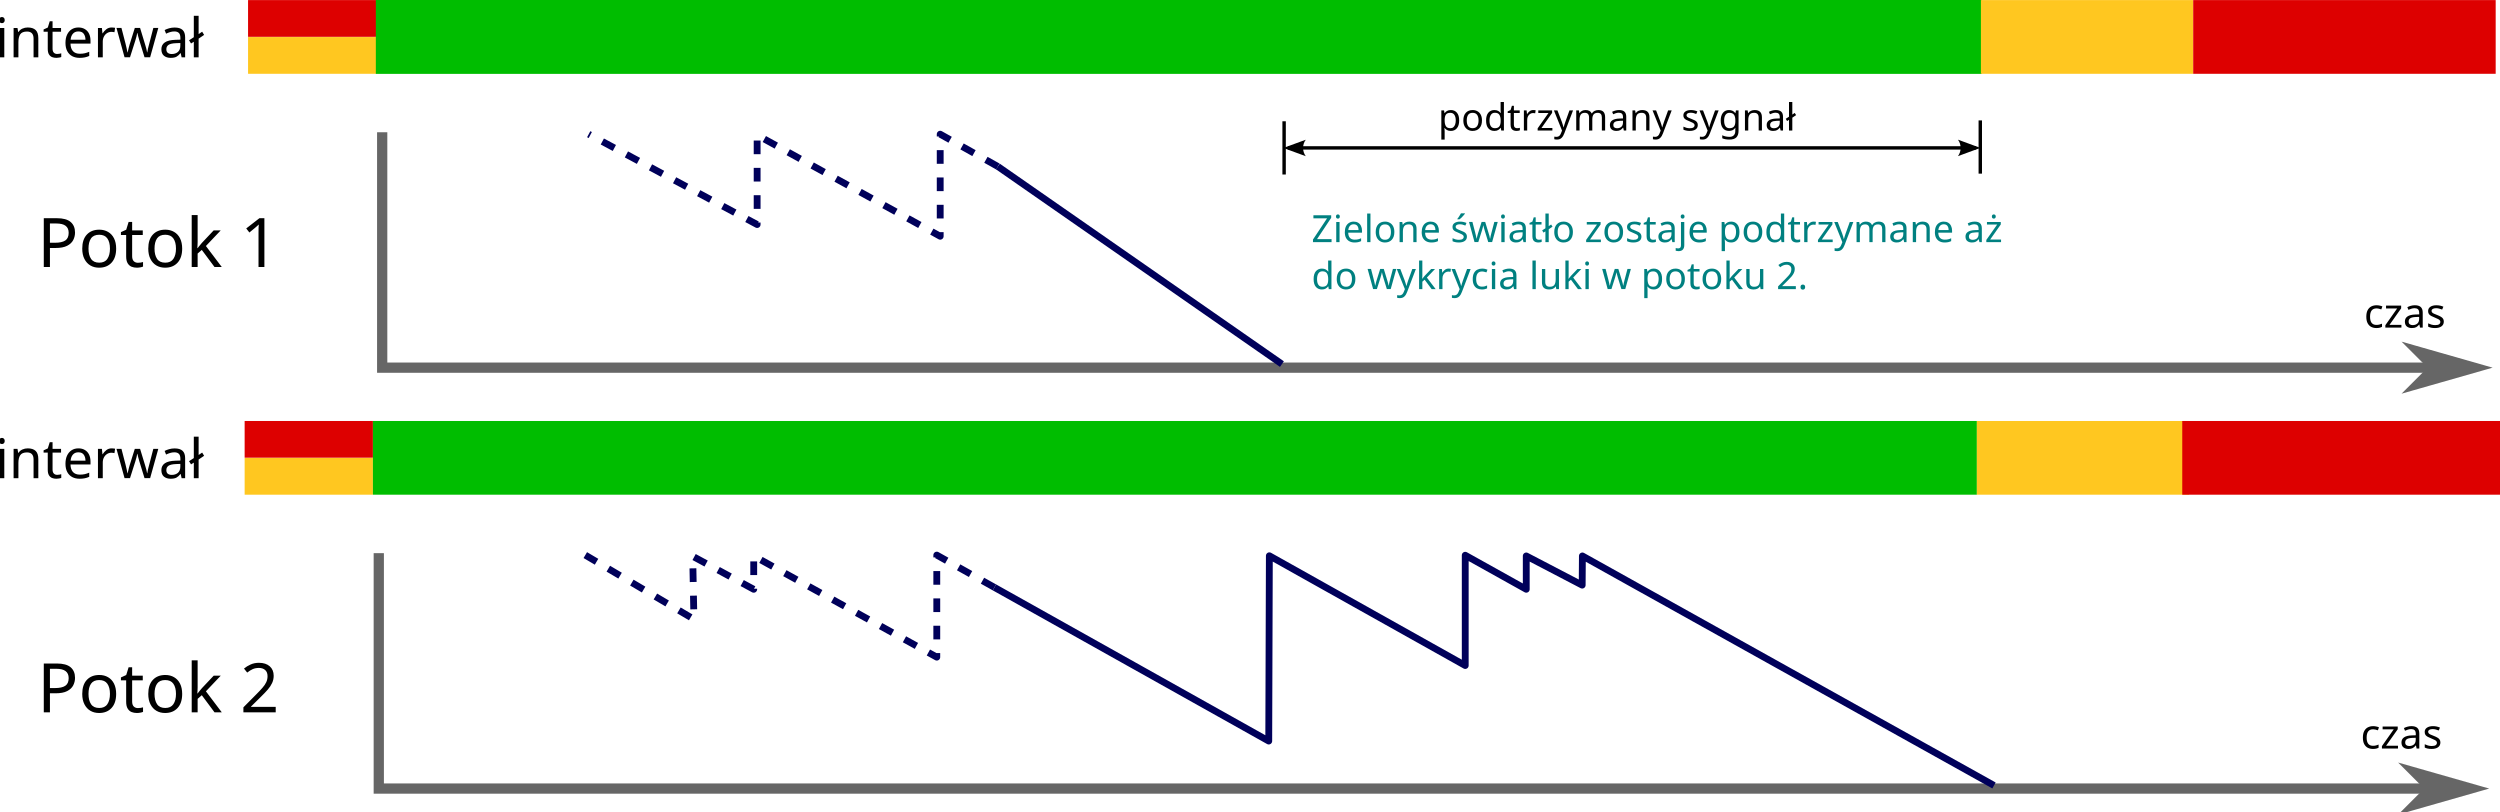
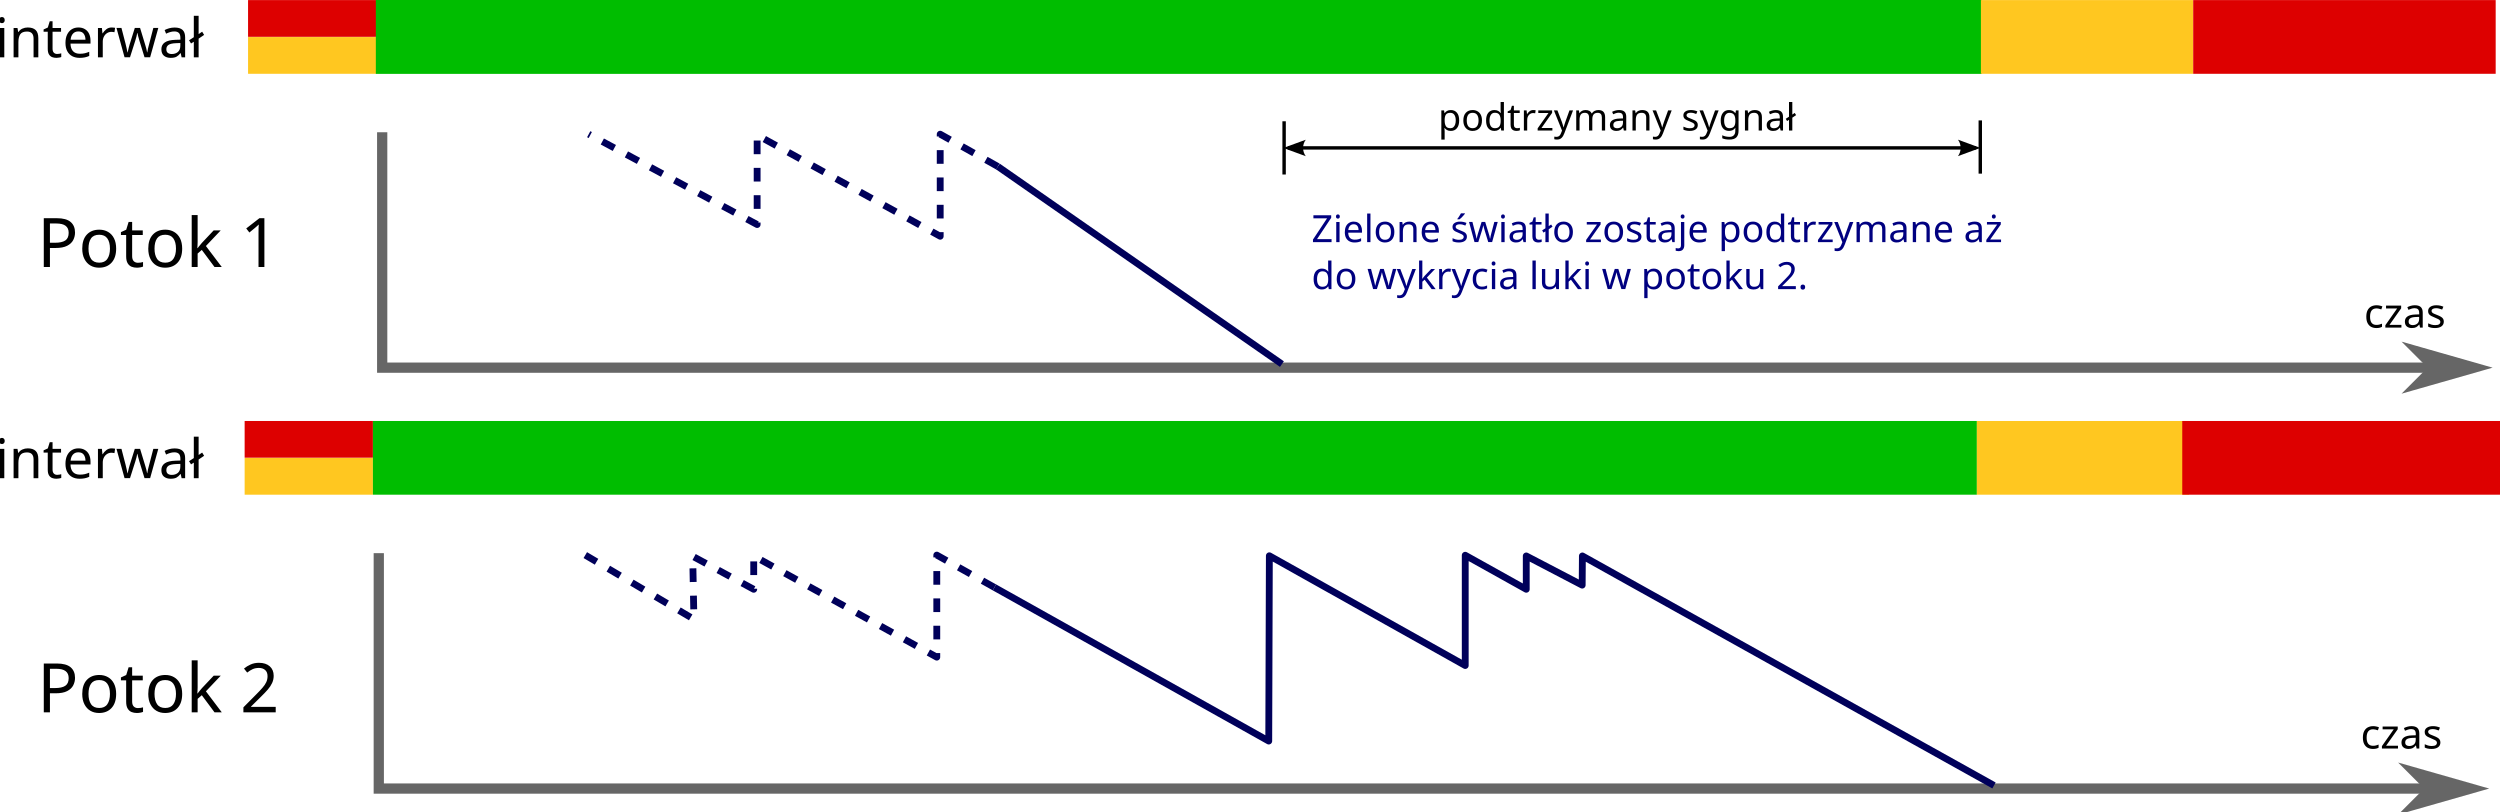
<svg xmlns="http://www.w3.org/2000/svg" width="731.59" height="237.511" id="svg2" version="1.1">
  <defs id="defs4">
    <marker orient="auto" refY="0" refX="0" id="Arrow2Send" style="overflow:visible">
      <path id="path4266" style="font-size:12px;fill-rule:evenodd;stroke-width:0.625;stroke-linejoin:round" d="M 8.719,4.034 -2.207,0.016 8.719,-4.002 c -1.745,2.372 -1.735,5.617 -6e-7,8.035 z" transform="matrix(-0.3,0,0,-0.3,0.69,0)" />
    </marker>
    <marker orient="auto" refY="0" refX="0" id="Arrow2Lend" style="overflow:visible">
      <path id="path4254" style="font-size:12px;fill-rule:evenodd;stroke-width:0.625;stroke-linejoin:round" d="M 8.719,4.034 -2.207,0.016 8.719,-4.002 c -1.745,2.372 -1.735,5.617 -6e-7,8.035 z" transform="matrix(-1.1,0,0,-1.1,-1.1,0)" />
    </marker>
    <marker orient="auto" refY="0" refX="0" id="Arrow1Lend" style="overflow:visible">
      <path id="path4236" d="M 0,0 5,-5 -12.5,0 5,5 0,0 z" style="fill-rule:evenodd;stroke:#000000;stroke-width:1pt;marker-start:none" transform="matrix(-0.8,0,0,-0.8,-10,0)" />
    </marker>
    <marker orient="auto" refY="0" refX="0" id="Tail" style="overflow:visible">
      <g id="g4269" transform="scale(-1.2,-1.2)">
        <path id="path4271" d="M -3.805,-3.959 0.544,0" style="fill:none;stroke:#000000;stroke-width:0.8;stroke-linecap:round;marker-start:none;marker-end:none" />
        <path id="path4273" d="M -1.287,-3.959 3.062,0" style="fill:none;stroke:#000000;stroke-width:0.8;stroke-linecap:round;marker-start:none;marker-end:none" />
        <path id="path4275" d="M 1.305,-3.959 5.654,0" style="fill:none;stroke:#000000;stroke-width:0.8;stroke-linecap:round;marker-start:none;marker-end:none" />
        <path id="path4277" d="M -3.805,4.178 0.544,0.22" style="fill:none;stroke:#000000;stroke-width:0.8;stroke-linecap:round;marker-start:none;marker-end:none" />
        <path id="path4279" d="M -1.287,4.178 3.062,0.22" style="fill:none;stroke:#000000;stroke-width:0.8;stroke-linecap:round;marker-start:none;marker-end:none" />
        <path id="path4281" d="M 1.305,4.178 5.654,0.22" style="fill:none;stroke:#000000;stroke-width:0.8;stroke-linecap:round;marker-start:none;marker-end:none" />
      </g>
    </marker>
    <marker orient="auto" refY="0" refX="0" id="Arrow2Mend" style="overflow:visible">
      <path id="path4260" style="font-size:12px;fill-rule:evenodd;stroke-width:0.625;stroke-linejoin:round" d="M 8.719,4.034 -2.207,0.016 8.719,-4.002 c -1.745,2.372 -1.735,5.617 -6e-7,8.035 z" transform="scale(-0.6,-0.6)" />
    </marker>
    <marker orient="auto" refY="0" refX="0" id="Arrow2Mstart" style="overflow:visible">
      <path id="path3887" style="font-size:12px;fill-rule:evenodd;stroke-width:0.625;stroke-linejoin:round" d="M 8.719,4.034 -2.207,0.016 8.719,-4.002 c -1.745,2.372 -1.735,5.617 -6e-7,8.035 z" transform="scale(0.6,0.6)" />
    </marker>
    <marker orient="auto" refY="0" refX="0" id="Arrow1Send" style="overflow:visible">
      <path id="path3878" d="M 0,0 5,-5 -12.5,0 5,5 0,0 z" style="fill-rule:evenodd;stroke:#000000;stroke-width:1pt;marker-start:none" transform="matrix(-0.2,0,0,-0.2,-1.2,0)" />
    </marker>
    <marker orient="auto" refY="0" refX="0" id="Arrow1Sstart" style="overflow:visible">
      <path id="path3875" d="M 0,0 5,-5 -12.5,0 5,5 0,0 z" style="fill-rule:evenodd;stroke:#000000;stroke-width:1pt;marker-start:none" transform="matrix(0.2,0,0,0.2,1.2,0)" />
    </marker>
    <marker orient="auto" refY="0" refX="0" id="Arrow1Mend" style="overflow:visible">
      <path id="path3787" d="M 0,0 5,-5 -12.5,0 5,5 0,0 z" style="fill-rule:evenodd;stroke:#000000;stroke-width:1pt;marker-start:none" transform="matrix(-0.4,0,0,-0.4,-4,0)" />
    </marker>
    <marker orient="auto" refY="0" refX="0" id="Arrow1Mstart" style="overflow:visible">
      <path id="path3784" d="M 0,0 5,-5 -12.5,0 5,5 0,0 z" style="fill-rule:evenodd;stroke:#000000;stroke-width:1pt;marker-start:none" transform="matrix(0.4,0,0,0.4,4,0)" />
    </marker>
    <marker orient="auto" refY="0" refX="0" id="Arrow1Lstart" style="overflow:visible">
      <path id="path3778" d="M 0,0 5,-5 -12.5,0 5,5 0,0 z" style="fill-rule:evenodd;stroke:#000000;stroke-width:1pt;marker-start:none" transform="matrix(0.8,0,0,0.8,10,0)" />
    </marker>
    <marker orient="auto" refY="0" refX="0" id="Arrow2Mstart-4" style="overflow:visible">
      <path id="path3887-2" style="font-size:12px;fill-rule:evenodd;stroke-width:0.625;stroke-linejoin:round" d="M 8.719,4.034 -2.207,0.016 8.719,-4.002 c -1.745,2.372 -1.735,5.617 -6e-7,8.035 z" transform="scale(0.6,0.6)" />
    </marker>
    <marker orient="auto" refY="0" refX="0" id="Arrow2Mend-4" style="overflow:visible">
      <path id="path4260-0" style="font-size:12px;fill-rule:evenodd;stroke-width:0.625;stroke-linejoin:round" d="M 8.719,4.034 -2.207,0.016 8.719,-4.002 c -1.745,2.372 -1.735,5.617 -6e-7,8.035 z" transform="scale(-0.6,-0.6)" />
    </marker>
    <marker orient="auto" refY="0" refX="0" id="Arrow2Lend-9" style="overflow:visible">
      <path id="path4254-0" style="font-size:12px;fill-rule:evenodd;stroke-width:0.625;stroke-linejoin:round" d="M 8.719,4.034 -2.207,0.016 8.719,-4.002 c -1.745,2.372 -1.735,5.617 -6e-7,8.035 z" transform="matrix(-1.1,0,0,-1.1,-1.1,0)" />
    </marker>
    <marker orient="auto" refY="0" refX="0" id="Arrow2Lend-91" style="overflow:visible">
      <path id="path4254-3" style="font-size:12px;fill-rule:evenodd;stroke-width:0.625;stroke-linejoin:round" d="M 8.719,4.034 -2.207,0.016 8.719,-4.002 c -1.745,2.372 -1.735,5.617 -6e-7,8.035 z" transform="matrix(-1.1,0,0,-1.1,-1.1,0)" />
    </marker>
    <marker orient="auto" refY="0" refX="0" id="Arrow2Lend-7" style="overflow:visible">
      <path id="path4254-5" style="font-size:12px;fill-rule:evenodd;stroke-width:0.625;stroke-linejoin:round" d="M 8.719,4.034 -2.207,0.016 8.719,-4.002 c -1.745,2.372 -1.735,5.617 -6e-7,8.035 z" transform="matrix(-1.1,0,0,-1.1,-1.1,0)" />
    </marker>
    <marker orient="auto" refY="0" refX="0" id="Arrow2Lend-8" style="overflow:visible">
      <path id="path4254-8" style="font-size:12px;fill-rule:evenodd;stroke-width:0.625;stroke-linejoin:round" d="M 8.719,4.034 -2.207,0.016 8.719,-4.002 c -1.745,2.372 -1.735,5.617 -6e-7,8.035 z" transform="matrix(-1.1,0,0,-1.1,-1.1,0)" />
    </marker>
    <marker orient="auto" refY="0" refX="0" id="Arrow2Lend-1" style="overflow:visible">
      <path id="path4254-6" style="font-size:12px;fill-rule:evenodd;stroke-width:0.625;stroke-linejoin:round" d="M 8.719,4.034 -2.207,0.016 8.719,-4.002 c -1.745,2.372 -1.735,5.617 -6e-7,8.035 z" transform="matrix(-1.1,0,0,-1.1,-1.1,0)" />
    </marker>
    <marker orient="auto" refY="0" refX="0" id="Arrow2Lend-3" style="overflow:visible">
      <path id="path4254-53" style="font-size:12px;fill-rule:evenodd;stroke-width:0.625;stroke-linejoin:round" d="M 8.719,4.034 -2.207,0.016 8.719,-4.002 c -1.745,2.372 -1.735,5.617 -6e-7,8.035 z" transform="matrix(-1.1,0,0,-1.1,-1.1,0)" />
    </marker>
    <marker orient="auto" refY="0" refX="0" id="Arrow2Lend-30" style="overflow:visible">
      <path id="path4254-64" style="font-size:12px;fill-rule:evenodd;stroke-width:0.625;stroke-linejoin:round" d="M 8.719,4.034 -2.207,0.016 8.719,-4.002 c -1.745,2.372 -1.735,5.617 -6e-7,8.035 z" transform="matrix(-1.1,0,0,-1.1,-1.1,0)" />
    </marker>
    <marker orient="auto" refY="0" refX="0" id="Arrow2Mstart-0" style="overflow:visible">
      <path id="path3887-3" style="font-size:12px;fill-rule:evenodd;stroke-width:0.625;stroke-linejoin:round" d="M 8.719,4.034 -2.207,0.016 8.719,-4.002 c -1.745,2.372 -1.735,5.617 -6e-7,8.035 z" transform="scale(0.6,0.6)" />
    </marker>
    <marker orient="auto" refY="0" refX="0" id="Arrow2Mend-41" style="overflow:visible">
      <path id="path4260-2" style="font-size:12px;fill-rule:evenodd;stroke-width:0.625;stroke-linejoin:round" d="M 8.719,4.034 -2.207,0.016 8.719,-4.002 c -1.745,2.372 -1.735,5.617 -6e-7,8.035 z" transform="scale(-0.6,-0.6)" />
    </marker>
    <marker orient="auto" refY="0" refX="0" id="Arrow1Mend3" style="overflow:visible">
      <path id="path3791" d="M 0,0 5,-5 -12.5,0 5,5 0,0 z" style="fill:#000000;fill-rule:evenodd;stroke:#000000;stroke-width:1pt;marker-start:none" transform="matrix(-0.4,0,0,-0.4,-4,0)" />
    </marker>
    <marker orient="auto" refY="0" refX="0" id="Arrow1Mend3z" style="overflow:visible">
      <path id="path5059" d="M 0,0 5,-5 -12.5,0 5,5 0,0 z" style="fill:#666666;fill-rule:evenodd;stroke:#666666;stroke-width:1pt;marker-start:none" transform="matrix(-0.4,0,0,-0.4,-4,0)" />
    </marker>
    <marker orient="auto" refY="0" refX="0" id="Arrow1Mend3z-0" style="overflow:visible">
      <path id="path5059-4" d="M 0,0 5,-5 -12.5,0 5,5 0,0 z" style="fill:#666666;fill-rule:evenodd;stroke:#666666;stroke-width:1pt;marker-start:none" transform="matrix(-0.4,0,0,-0.4,-4,0)" />
    </marker>
    <marker orient="auto" refY="0" refX="0" id="Arrow1Mend3z-5" style="overflow:visible">
      <path id="path5059-8" d="M 0,0 5,-5 -12.5,0 5,5 0,0 z" style="fill:#666666;fill-rule:evenodd;stroke:#666666;stroke-width:1pt;marker-start:none" transform="matrix(-0.4,0,0,-0.4,-4,0)" />
    </marker>
    <marker orient="auto" refY="0" refX="0" id="Arrow1Mend3z-3" style="overflow:visible">
      <path id="path5059-46" d="M 0,0 5,-5 -12.5,0 5,5 0,0 z" style="fill:#666666;fill-rule:evenodd;stroke:#666666;stroke-width:1pt;marker-start:none" transform="matrix(-0.4,0,0,-0.4,-4,0)" />
    </marker>
    <marker orient="auto" refY="0" refX="0" id="Arrow2Mstart-6" style="overflow:visible">
      <path id="path3887-4" style="font-size:12px;fill-rule:evenodd;stroke-width:0.625;stroke-linejoin:round" d="M 8.719,4.034 -2.207,0.016 8.719,-4.002 c -1.745,2.372 -1.735,5.617 -6e-7,8.035 z" transform="scale(0.6,0.6)" />
    </marker>
    <marker orient="auto" refY="0" refX="0" id="Arrow2Mend-1" style="overflow:visible">
      <path id="path4260-5" style="font-size:12px;fill-rule:evenodd;stroke-width:0.625;stroke-linejoin:round" d="M 8.719,4.034 -2.207,0.016 8.719,-4.002 c -1.745,2.372 -1.735,5.617 -6e-7,8.035 z" transform="scale(-0.6,-0.6)" />
    </marker>
  </defs>
  <g id="layer1" transform="translate(111.1623,-224.9104)">
    <path style="fill:none;stroke:#666666;stroke-width:3;stroke-linecap:butt;stroke-linejoin:miter;stroke-miterlimit:4;stroke-opacity:1;stroke-dasharray:none;marker-start:none;marker-end:url(#Arrow1Mend3z)" d="m 0.682,263.613 0,68.888 611.681,0" id="path3003" />
    <g id="g3802">
      <rect y="224.934" x="-38.571" height="10.752" width="37.536" id="rect3002" style="fill:#dd0000;fill-opacity:1;fill-rule:evenodd;stroke:none" />
      <rect y="235.754" x="-38.571" height="10.752" width="37.536" id="rect3002-3" style="fill:#ffc720;fill-opacity:1;fill-rule:evenodd;stroke:none" />
    </g>
    <g id="g5605" />
    <path style="fill:none;stroke:#00005a;stroke-width:2;stroke-linecap:butt;stroke-linejoin:round;stroke-miterlimit:4;stroke-opacity:1;stroke-dasharray:none" d="m 263.974,331.454 -83.135,-57.826" id="path5928" />
    <path style="fill:none;stroke:#00005a;stroke-width:2;stroke-linecap:butt;stroke-linejoin:round;stroke-miterlimit:4;stroke-opacity:1;stroke-dasharray:4,4;stroke-dashoffset:0" id="path5686" d="m 180.839,273.628 -16.865,-9.447 0,29.864 -53.571,-29.614 0,26.186 -49.286,-26.436" />
    <text xml:space="preserve" style="font-size:12px;font-style:normal;font-weight:normal;line-height:125%;letter-spacing:0px;word-spacing:0px;fill:#000000;fill-opacity:1;stroke:none;font-family:Sans" x="580.648" y="320.784" id="text4707-7-5">
      <tspan id="tspan4709-5-4" x="580.648" y="320.784">czas</tspan>
    </text>
    <rect style="fill:#00bd00;fill-opacity:1;fill-rule:evenodd;stroke:none" id="rect3808" width="469.979" height="21.619" x="-1.179" y="224.91" />
    <rect style="fill:#ffc720;fill-opacity:1;fill-rule:evenodd;stroke:none" id="rect3002-3-0" width="62.124" height="21.572" x="468.525" y="224.934" />
    <rect style="fill:#dd0000;fill-opacity:1;fill-rule:evenodd;stroke:none" id="rect3002-7" width="88.514" height="21.572" x="530.649" y="224.934" />
    <text xml:space="preserve" style="font-size:10px;font-style:normal;font-weight:normal;line-height:125%;letter-spacing:0px;word-spacing:0px;fill:#000000;fill-opacity:1;stroke:none;font-family:Sans" x="-112.67" y="241.685" id="text7758">
      <tspan id="tspan7760" x="-112.67" y="241.685" style="font-size:16px">interwał</tspan>
    </text>
    <path style="fill:none;stroke:#666666;stroke-width:3;stroke-linecap:butt;stroke-linejoin:miter;stroke-miterlimit:4;stroke-opacity:1;stroke-dasharray:none;marker-start:none;marker-end:url(#Arrow1Mend3z)" d="m -0.318,386.784 0,68.888 611.681,0" id="path3003-6" />
    <g transform="translate(-1.000608,123.1707)" id="g3802-3">
      <rect y="224.934" x="-38.571" height="10.752" width="37.536" id="rect3002-34" style="fill:#dd0000;fill-opacity:1;fill-rule:evenodd;stroke:none" />
      <rect y="235.754" x="-38.571" height="10.752" width="37.536" id="rect3002-3-4" style="fill:#ffc720;fill-opacity:1;fill-rule:evenodd;stroke:none" />
    </g>
    <path style="fill:none;stroke:#00005a;stroke-width:2;stroke-linecap:butt;stroke-linejoin:round;stroke-miterlimit:4;stroke-opacity:1;stroke-dasharray:none" id="path5928-9" d="m 472.351,454.763 -120.448,-67.161 -0.063,8.539 -16.365,-8.539 0,9.75 -17.857,-9.957 -3e-5,32.268 -57.321,-32.114 -0.179,54.219 -80.278,-44.969" />
    <path style="fill:none;stroke:#00005a;stroke-width:2;stroke-linecap:butt;stroke-linejoin:round;stroke-miterlimit:4;stroke-opacity:1;stroke-dasharray:4, 4;stroke-dashoffset:0;color:#000000;marker:none;visibility:visible;display:inline;overflow:visible;enable-background:accumulate" id="path5686-7" d="m 179.839,396.799 -16.865,-9.447 0,29.864 -53.571,-29.614 0,9.758 -17.857,-9.667 0.357,18.433 -31.786,-18.774" />
    <text xml:space="preserve" style="font-size:12px;font-style:normal;font-weight:normal;line-height:125%;letter-spacing:0px;word-spacing:0px;fill:#000000;fill-opacity:1;stroke:none;font-family:Sans" x="579.648" y="443.955" id="text4707-7-5-2">
      <tspan id="tspan4709-5-4-5" x="579.648" y="443.955">czas</tspan>
    </text>
    <rect style="fill:#00bd00;fill-opacity:1;fill-rule:evenodd;stroke:none" id="rect3808-8" width="469.377" height="21.572" x="-2.036" y="348.104" />
    <rect style="fill:#ffc720;fill-opacity:1;fill-rule:evenodd;stroke:none" id="rect3002-3-0-9" width="62.124" height="21.572" x="467.341" y="348.104" />
    <rect style="fill:#dd0000;fill-opacity:1;fill-rule:evenodd;stroke:none" id="rect3002-7-0" width="92.983" height="21.572" x="527.445" y="348.104" />
    <text xml:space="preserve" style="font-size:10px;font-style:normal;font-weight:normal;line-height:125%;letter-spacing:0px;word-spacing:0px;fill:#000000;fill-opacity:1;stroke:none;font-family:Sans" x="-112.67" y="364.855" id="text7758-2">
      <tspan id="tspan7760-4" x="-112.67" y="364.855" style="font-size:16px">interwał</tspan>
    </text>
    <text xml:space="preserve" style="font-size:48px;font-style:normal;font-weight:normal;line-height:125%;letter-spacing:0px;word-spacing:0px;fill:#000000;fill-opacity:1;stroke:none;font-family:Sans" x="-100.287" y="303.045" id="text3887">
      <tspan id="tspan3889" x="-100.287" y="303.045" style="font-size:20px">Potok 1</tspan>
    </text>
    <text xml:space="preserve" style="font-size:48px;font-style:normal;font-weight:normal;line-height:125%;letter-spacing:0px;word-spacing:0px;fill:#000000;fill-opacity:1;stroke:none;font-family:Sans" x="-100.287" y="433.358" id="text3887-3">
      <tspan id="tspan3889-8" x="-100.287" y="433.358" style="font-size:20px">Potok 2</tspan>
    </text>
-     <text xml:space="preserve" style="font-size:11px;font-style:normal;font-weight:normal;line-height:125%;letter-spacing:0px;word-spacing:0px;fill:#008080;fill-opacity:1;stroke:none;font-family:Sans;-inkscape-font-specification:Sans" x="272.639" y="295.764" id="text5934">
+     <text xml:space="preserve" style="font-size:11px;font-style:normal;font-weight:normal;line-height:125%;letter-spacing:0px;word-spacing:0px;fill:#000080;fill-opacity:1;stroke:none;font-family:Sans;-inkscape-font-specification:Sans" x="272.639" y="295.764" id="text5934">
      <tspan x="272.639" y="295.764" id="tspan3953">Zielone światło zostaje podtrzymane aż</tspan>
      <tspan x="272.639" y="309.514" id="tspan3985">do wykrycia luki w potoku 2.</tspan>
    </text>
    <g id="g6991" transform="translate(0,2)">
      <path id="path5464-5" d="m 264.614,258.4 0,15.576" style="fill:none;stroke:#000000;stroke-width:1px;stroke-linecap:butt;stroke-linejoin:miter;stroke-opacity:1" />
      <path id="path3856-7" d="m 265.717,266.199 201.326,0" style="fill:none;stroke:#000000;stroke-width:1;stroke-linecap:butt;stroke-linejoin:miter;stroke-miterlimit:0;stroke-opacity:1;stroke-dasharray:none;marker-start:url(#Arrow2Mstart);marker-mid:none;marker-end:url(#Arrow2Mend)" />
      <path id="path5464-5-2" d="m 468.341,258.147 0,15.576" style="fill:none;stroke:#000000;stroke-width:1px;stroke-linecap:butt;stroke-linejoin:miter;stroke-opacity:1" />
      <text id="text4707-7" y="261.115" x="309.688" style="font-size:12px;font-style:normal;font-weight:normal;line-height:125%;letter-spacing:0px;word-spacing:0px;fill:#000000;fill-opacity:1;stroke:none;font-family:Sans" xml:space="preserve">
        <tspan style="font-size:11px" y="261.115" x="309.688" id="tspan4709-5">podtrzymany sygnał</tspan>
      </text>
    </g>
  </g>
</svg>
